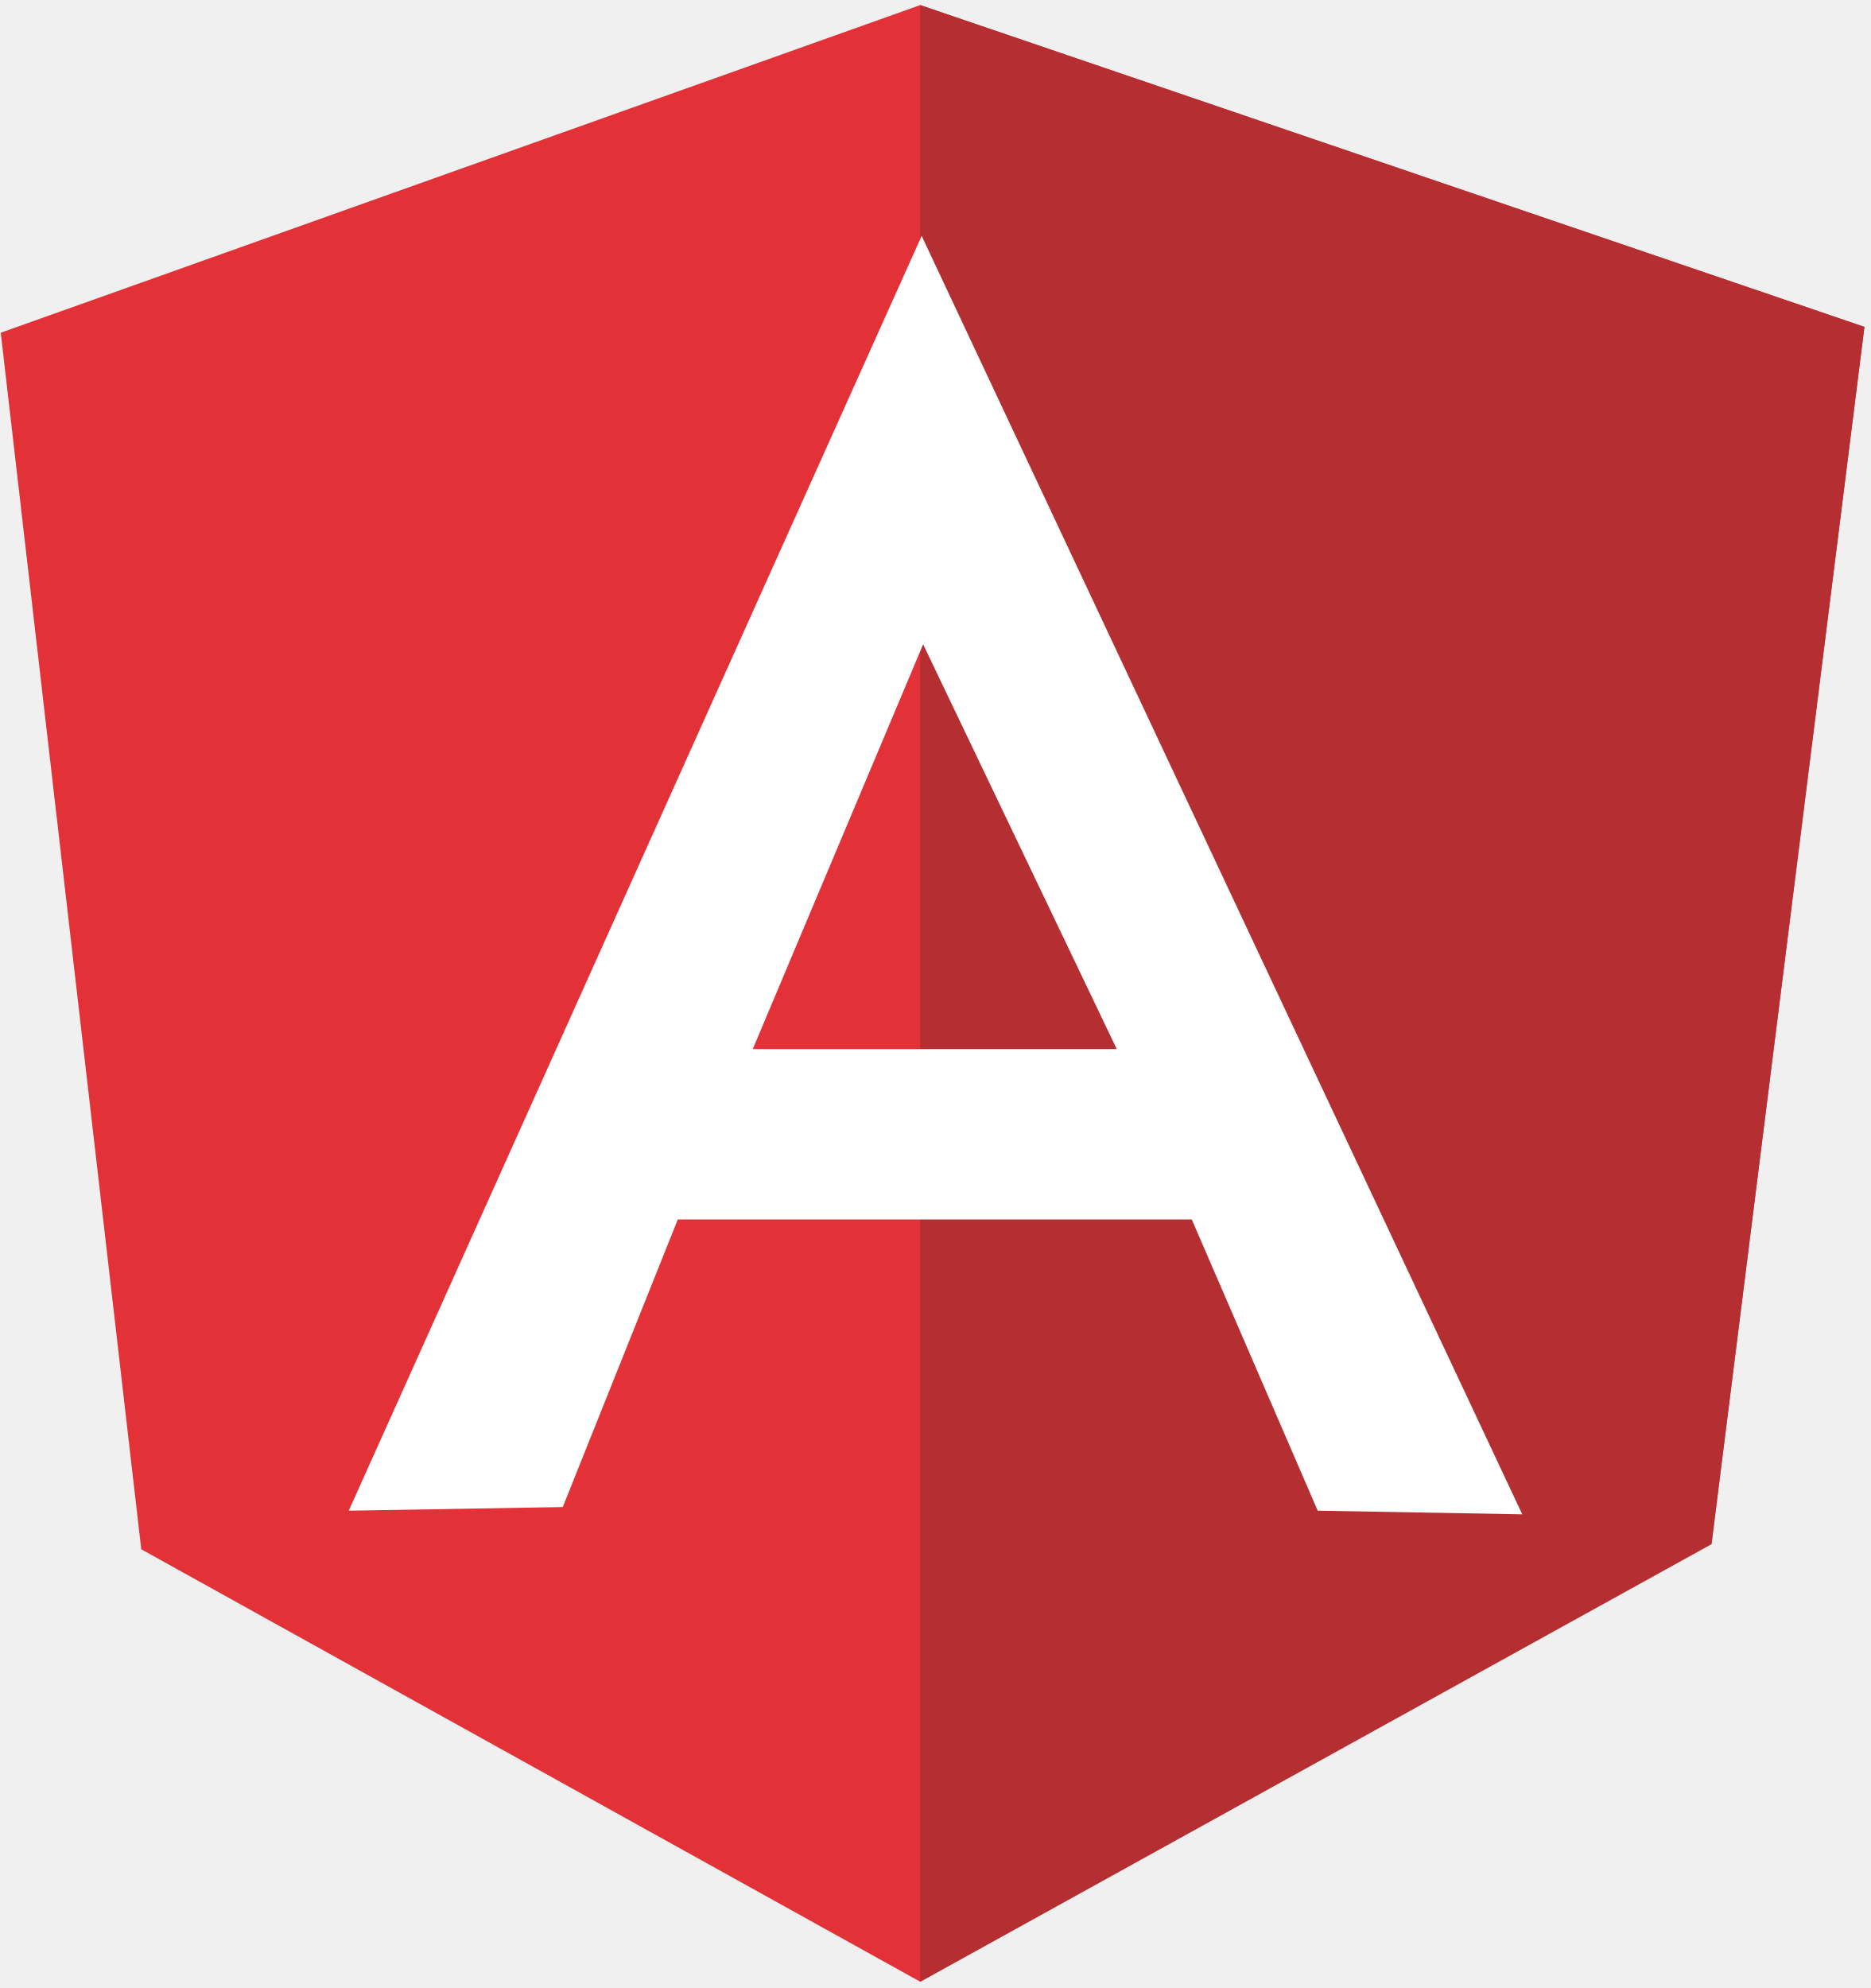
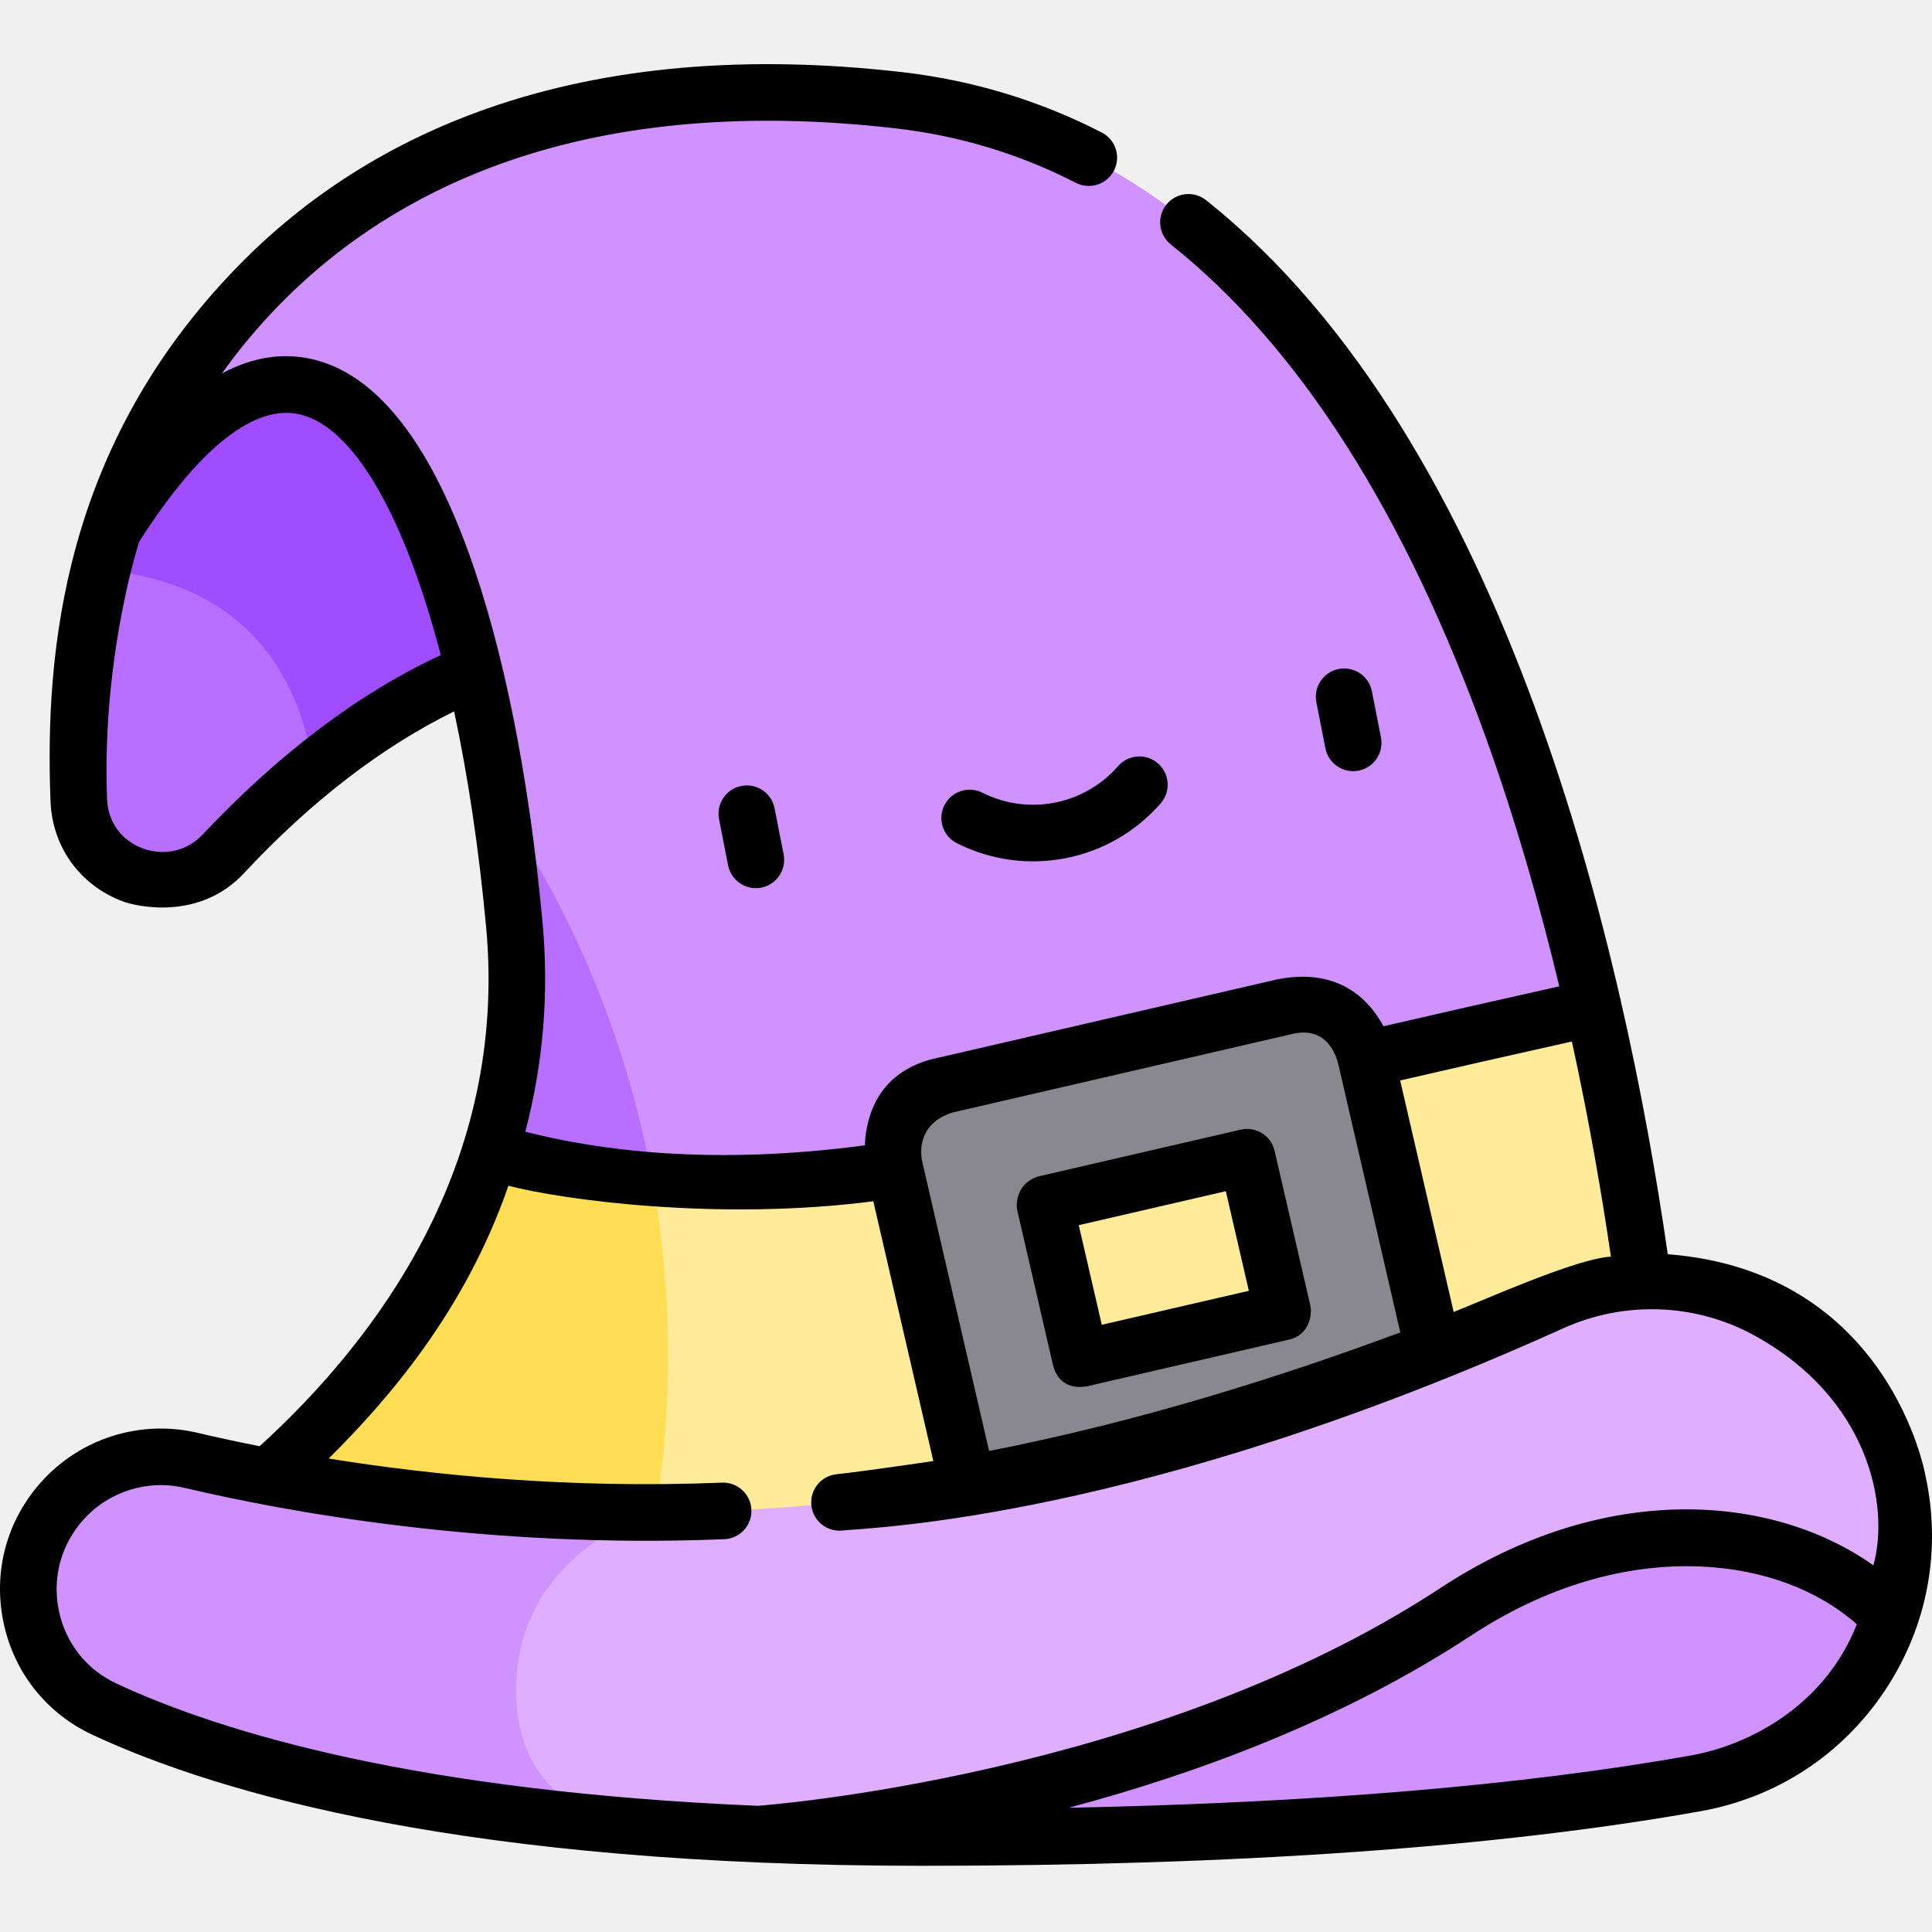
- <svg xmlns="http://www.w3.org/2000/svg" width="2353" height="2500" viewBox="0 0 256 272" preserveAspectRatio="xMidYMid">
-   <path d="M.1 45.522L125.908.697l129.196 44.028-20.919 166.45-108.277 59.966-106.583-59.169L.1 45.522z" fill="#E23237" />
-   <path d="M255.104 44.725L125.908.697v270.444l108.277-59.866 20.919-166.55z" fill="#B52E31" />
-   <path d="M126.107 32.274L47.714 206.693l29.285-.498 15.739-39.347h70.325l17.233 39.845 27.99.498-82.179-174.917zm.2 55.882l26.496 55.383h-49.806l23.31-55.383z" fill="#FFF" />
+ <svg xmlns="http://www.w3.org/2000/svg" height="512pt" viewBox="0 -17 512 512" width="512pt">
+   <path d="m30.02 123.355s-10.68 31.5-9.141 71.691c.75 19.613 24.82 28.523 38.289 14.242 29.312-31.09 78.16-68.551 134.57-54.066-3.727-3.727-37.258-95.625-37.258-95.625s-90.238-16.543-126.461 63.758zm0 0" fill="#b86eff" />
+   <path d="m193.738 155.223c-3.723-3.727-37.254-95.625-37.254-95.625s-90.242-16.543-126.465 63.758c0 0-1.32 3.891-2.957 10.66 23.309 2.082 49.965 13.445 56.086 52.863 28.918-23.523 67.551-42.707 110.59-31.656zm0 0" fill="#9f4dff" />
+   <path d="m38.32 398.5s108.133-60.805 97.977-170.512c-10.16-109.707-48.52-196.055-106.277-104.633 0 0 32.797-134.113 208.383-113.77 185.09 21.445 202.414 365.691 202.414 365.691zm0 0" fill="#cf92ff" />
+   <path d="m132.625 197.367c1.477 9.906 2.703 20.156 3.672 30.621 10.156 109.707-97.977 170.512-97.977 170.512l134.309-7.75c21.125-115.355-39.895-193.242-40.004-193.383zm0 0" fill="#b86eff" />
+   <path d="m38.32 398.5 402.5-23.223s-2.848-56.539-18.551-125.215c-44.363 9.828-99.586 22.562-150.402 35.676-68.523 17.684-116.137 10.242-141.938 2.355-22.562 71.578-91.609 110.406-91.609 110.406zm0 0" fill="#ffeb99" />
+   <path d="m172.934 295.895c-18.004-1.371-32.363-4.547-43.004-7.801-22.562 71.578-91.609 110.406-91.609 110.406l134.309-7.75c6.516-35.578 5.219-67.586.305-94.855zm0 0" fill="#ffde55" />
+   <path d="m254.809 369.168-17.727-76.699c-2.277-9.852 3.863-19.688 13.719-21.965l89.27-20.629c9.848-2.281 19.684 3.863 21.965 13.719l17.723 76.695c2.277 9.852-3.863 19.688-13.719 21.965l-89.27 20.629c-15.309 3.605-20.867-8.984-21.961-13.715zm22.078-67.102 9.48 41.012 53.586-12.387-9.48-41.012zm0 0" fill="#898890" />
+   <path d="m16.543 380.699c8.574-9.523 21.645-13.629 34.117-10.691 34.391 8.109 109.652 21.426 193.648 8.27 62.371-9.77 122.484-31.188 167.008-50.16 38.562-16.434 86.113 10.426 91.609 47.492 5.496 37.062-16.242 73.344-53.574 80-41.926 7.477-107.094 14.344-205.043 14.344-116.848 0-181.719-17.773-216.586-33.988-21.359-9.934-26.934-37.758-11.18-55.266zm0 0" fill="#dfaeff" />
+   <path d="m136.77 430.281c.418-32.781 30.141-44.52 35.793-46.457-53.383.152-97.734-8.117-121.902-13.816-12.469-2.938-25.543 1.168-34.117 10.691-15.754 17.508-10.18 45.332 11.18 55.266 26.598 12.371 70.656 25.645 141.918 31.246-5.621-.559-33.285-4.922-32.871-36.93zm0 0" fill="#cf92ff" />
+   <path d="m500.016 410.629c-23.5-23.77-70.285-29.371-114.199-.512-78.629 51.672-182.762 59.043-182.762 59.043 12.977.512 26.711.789 41.254.789 97.949 0 163.117-6.867 205.043-14.344 25.156-4.488 43.23-22.41 50.664-44.977zm0 0" fill="#cf92ff" />
+   <path d="m360.047 187.227c4.062-.797 6.715-4.738 5.918-8.805l-2.395-12.215c-.793-4.066-4.734-6.715-8.801-5.922-4.062.797-6.715 4.738-5.918 8.805l2.395 12.215c.793 4.066 4.734 6.715 8.801 5.922zm0 0" />
+   <path d="m196.477 191.285c-4.066.797-6.715 4.738-5.922 8.805l2.395 12.215c.797 4.066 4.734 6.715 8.801 5.922 4.062-.797 6.715-4.738 5.918-8.801l-2.395-12.219c-.793-4.066-4.734-6.715-8.797-5.922zm0 0" />
+   <path d="m260.34 193.074c-3.699-1.863-8.207-.375-10.07 3.324-1.863 3.699-.375 8.211 3.328 10.07 9.156 4.609 19.285 5.828 28.809 3.961 9.527-1.863 18.449-6.812 25.191-14.535 2.723-3.117 2.402-7.855-.719-10.582-3.121-2.723-7.859-2.402-10.582.719-8.977 10.285-23.762 13.18-35.957 7.043zm0 0" />
+   <path d="m510.25 374.004s-9.371-54.055-68.273-58.621c-11.383-78.98-42.156-215.516-122.355-279.332-3.238-2.578-7.957-2.039-10.535 1.199-2.578 3.242-2.043 7.961 1.199 10.539 33.965 27.027 62.117 71.184 83.68 131.238 7.879 21.949 14.199 44.219 19.258 65.363-15.93 3.551-31.539 7.094-46.578 10.574-2.09-3.691-9.234-16.238-28.262-12.398l-89.27 20.633c-18.707 3.637-19.656 19.164-19.945 23.324-39.992 5.336-70.027 1.5-89.961-3.613 4.762-18.082 6.312-36.676 4.559-55.613-3.566-38.484-10.328-72.305-19.555-97.801-10.883-30.059-24.734-47.297-41.18-51.246-7.965-1.91-16.047-.664-24.223 3.719 4.324-6.055 9.434-12.297 15.438-18.41 16.703-17.008 37.047-29.742 60.465-37.859 29.523-10.23 64.117-13.145 102.828-8.66 16.723 1.938 32.73 6.785 47.574 14.41 3.688 1.895 8.207.441 10.098-3.242 1.895-3.688.441-8.207-3.246-10.098-16.449-8.453-34.184-13.824-52.699-15.969-41.188-4.773-78.188-1.555-109.977 9.562-25.672 8.98-47.969 23.09-66.301 41.914-46.344 47.59-51.113 102.172-49.602 141.719.461 12.109 7.805 22.281 19.16 26.543 3.512 1.316 20.254 5.238 32.078-7.441 18.043-19.355 36.855-33.652 55.719-42.91 3.652 17.059 6.555 36.301 8.484 57.156 5.832 62.965-28.977 109.332-60.023 137.578-6.277-1.238-11.793-2.453-16.422-3.547-15.133-3.566-31 1.402-41.414 12.973-9.145 10.156-12.82 23.668-10.086 37.066 2.723 13.344 11.352 24.277 23.676 30.012 34.023 15.824 99.77 34.688 219.75 34.688 83.121 0 152.551-4.863 206.359-14.461 20.109-3.586 37.43-14.898 48.773-31.863 11.324-16.934 15.164-37.219 10.809-57.125zm-456.539-169.863c-4.957 5.258-11.461 5.352-15.895 3.688-5.68-2.129-9.211-7.016-9.441-13.07-1.328-34.723 6.898-63.07 8.488-68.176 20.082-31.492 34.277-35.762 42.668-33.75 14.414 3.461 27.734 27.18 37.285 63.773-21.547 9.992-42.75 25.945-63.105 47.535zm373.203 111.887c-8.984.434-33.379 11.402-41.676 14.66l-14.18-61.352c14.707-3.398 29.957-6.859 45.508-10.324 4.605 21.074 7.949 40.602 10.348 57.016zm-174.426-38.215 89.273-20.633c9.711-2.676 12.316 5.289 12.965 8.102l16.367 70.816c-31.578 11.758-69.441 23.707-108.969 31.422-.004-.012-.008-.031-.012-.043l-17.727-76.695c-.648-2.816-.844-10.191 8.102-12.969zm-236.91 131.945c-1.77-8.691.613-17.453 6.543-24.039 6.746-7.496 17.02-10.723 26.82-8.41 26.254 6.191 79.75 16.191 143.004 13.594 4.137-.172 7.355-3.664 7.184-7.801-.168-4.141-3.676-7.359-7.801-7.188-40.477 1.664-76.828-1.98-104.223-6.383 15.527-15.465 36.02-38.793 47.633-72.293 14.227 3.711 55.676 9.418 96.699 4.113l15.906 68.832c-1.395.23-18.457 2.734-25.66 3.504-4.121.438-7.102 4.133-6.664 8.254.441 4.117 4.137 7.105 8.254 6.66 7.445-.793 78.512-2.758 190.984-53.582 16.207-7.324 34.992-6.68 50.57 1.836 30.355 16.594 36.051 45.066 31.641 60.977-26.715-18.934-71.191-22.613-114.77 6.023-76.008 49.945-179.598 57.609-180.633 57.68l.004.035c-90.062-3.797-141.801-19.203-170.188-32.406-7.965-3.703-13.539-10.777-15.305-19.406zm432.457 38.469c-44.359 7.91-99.684 12.551-164.832 13.848 33.5-8.914 72.426-23.141 106.734-45.688 19.574-12.863 40.68-19.168 61.039-18.234 16.332.75 30.727 6.148 41.102 15.293-8.34 21.238-27.988 31.918-44.043 34.781zm0 0" />
+   <path d="m279.059 344.766c.805 3.469 3.523 6.57 8.996 5.621l53.586-12.387c5.652-1.312 6.066-7.059 5.621-8.996l-9.48-41.012c-.93-4.039-4.965-6.547-8.996-5.621l-53.586 12.387c-5.652 1.719-6.066 7.059-5.617 8.996zm45.797-46.09 6.102 26.398-38.973 9.008-6.102-26.398zm0 0" />
</svg>
